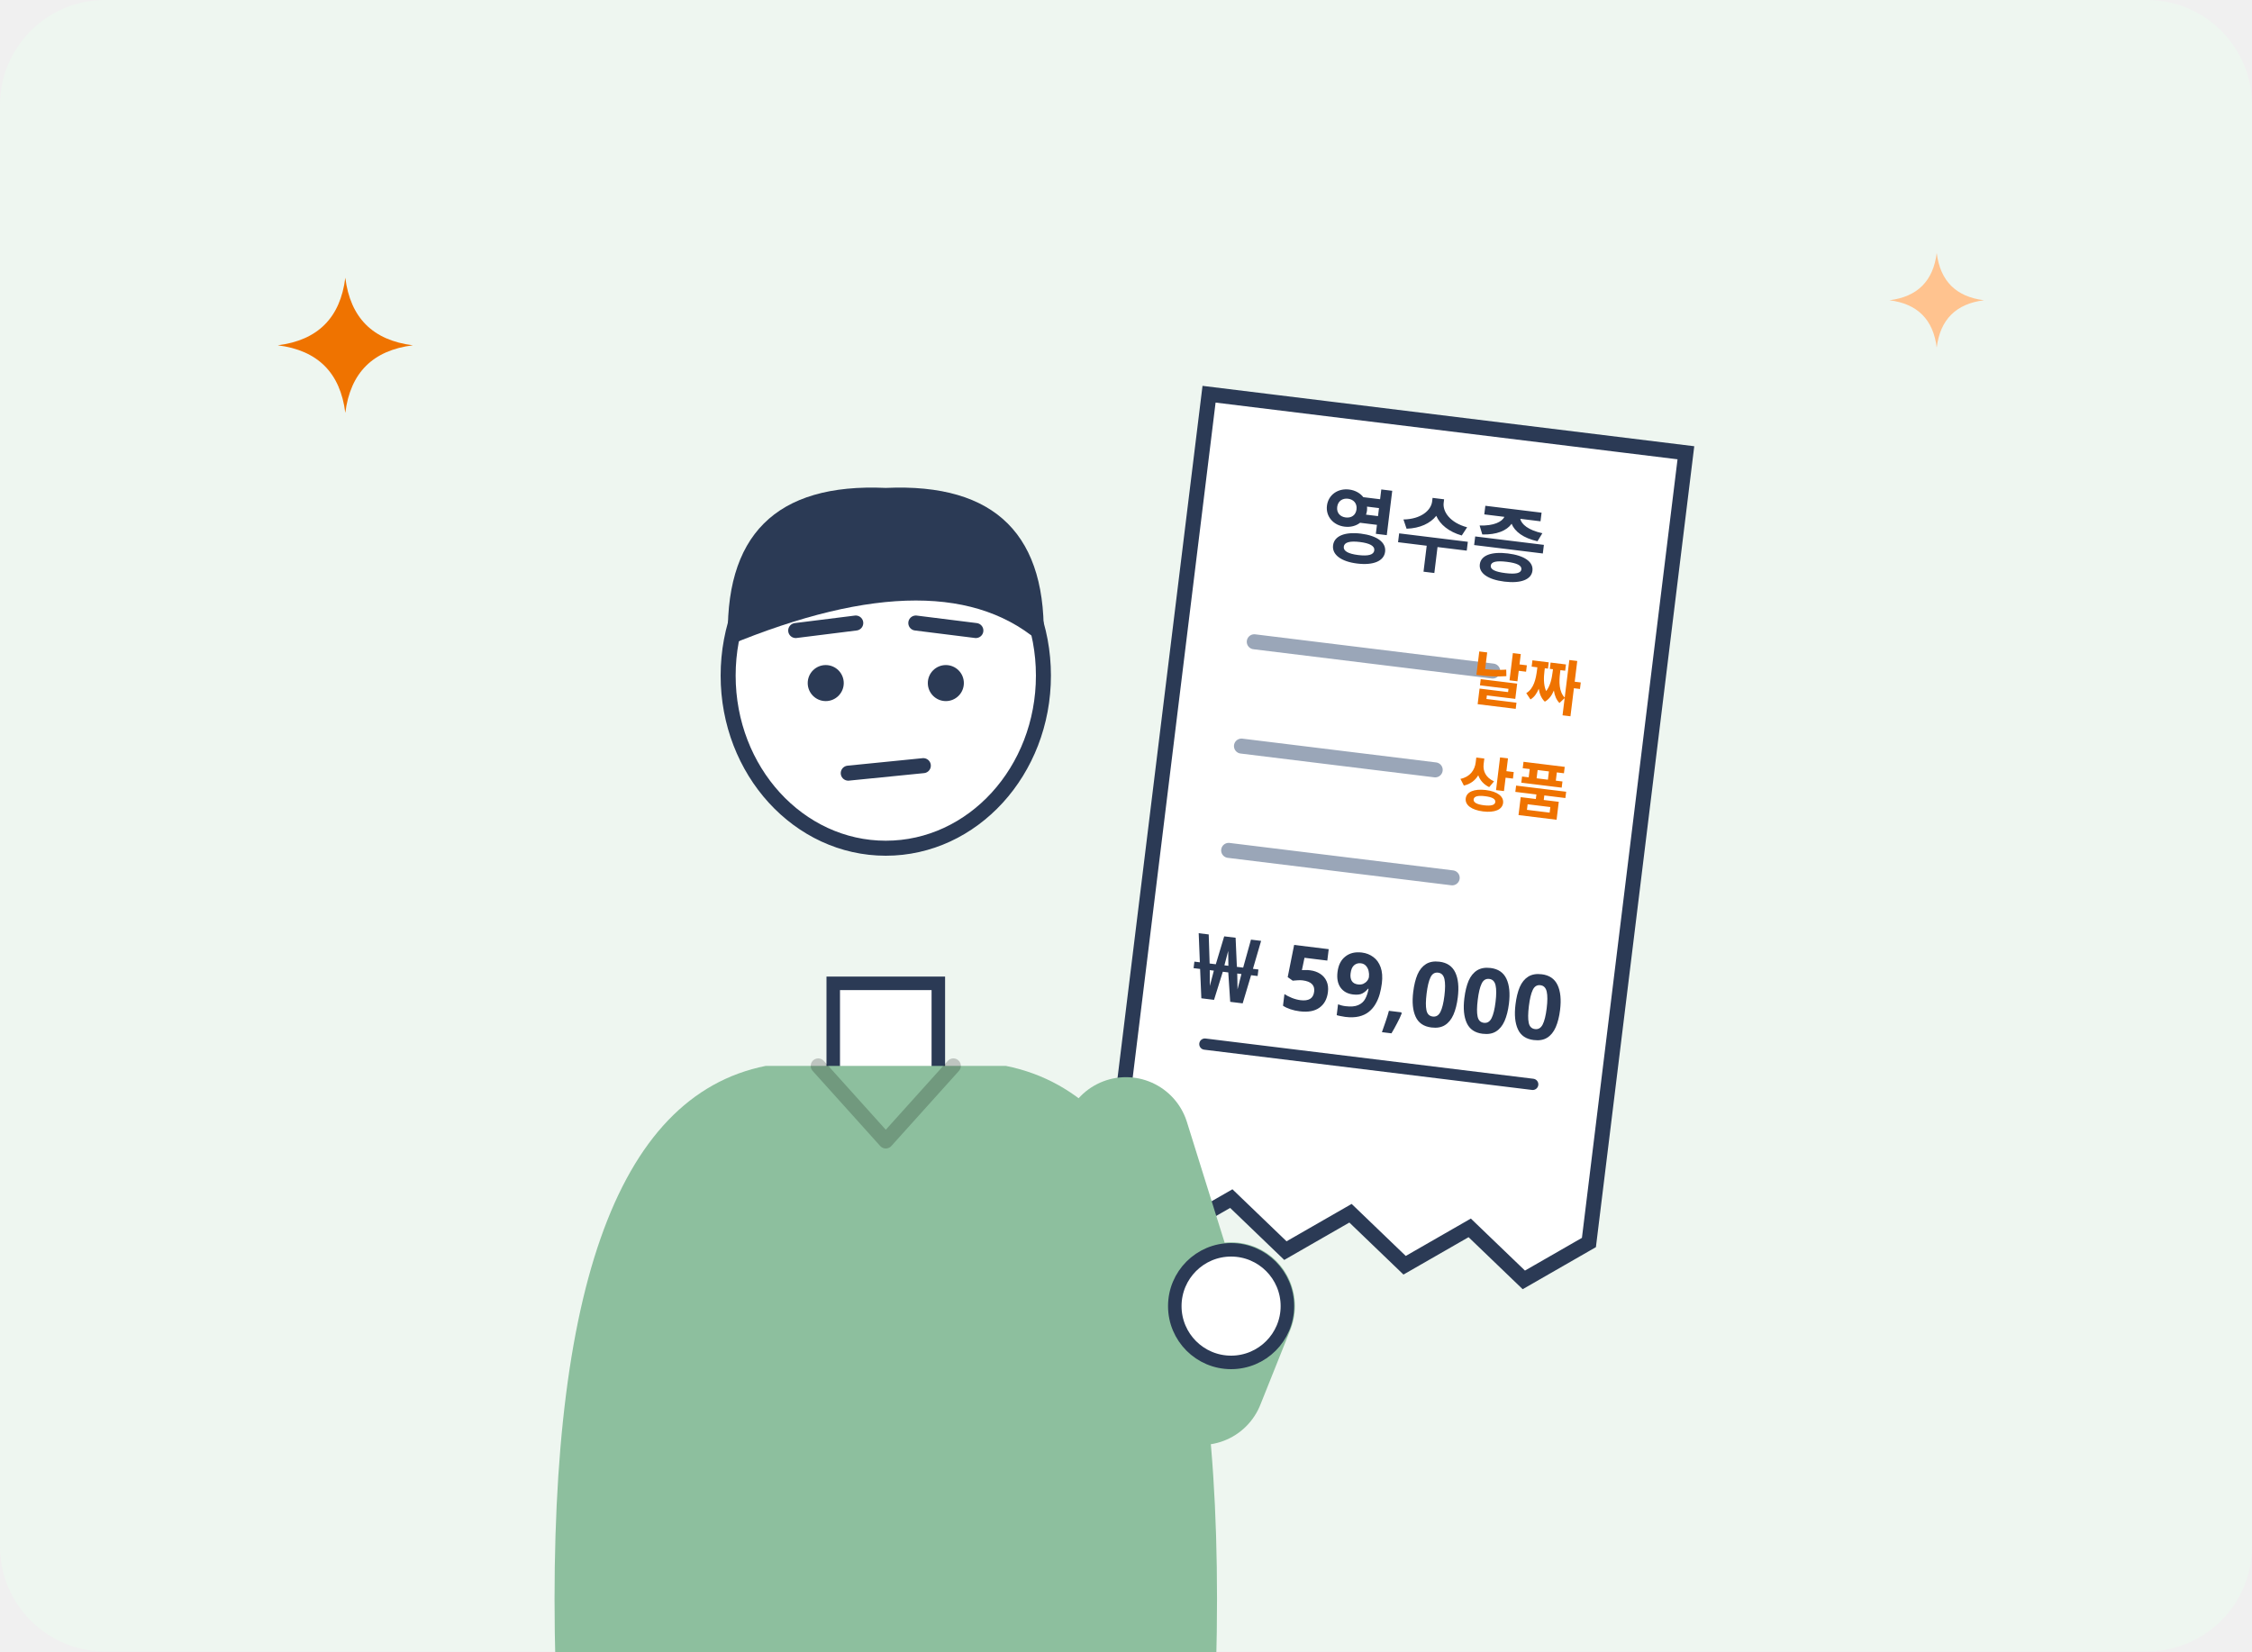
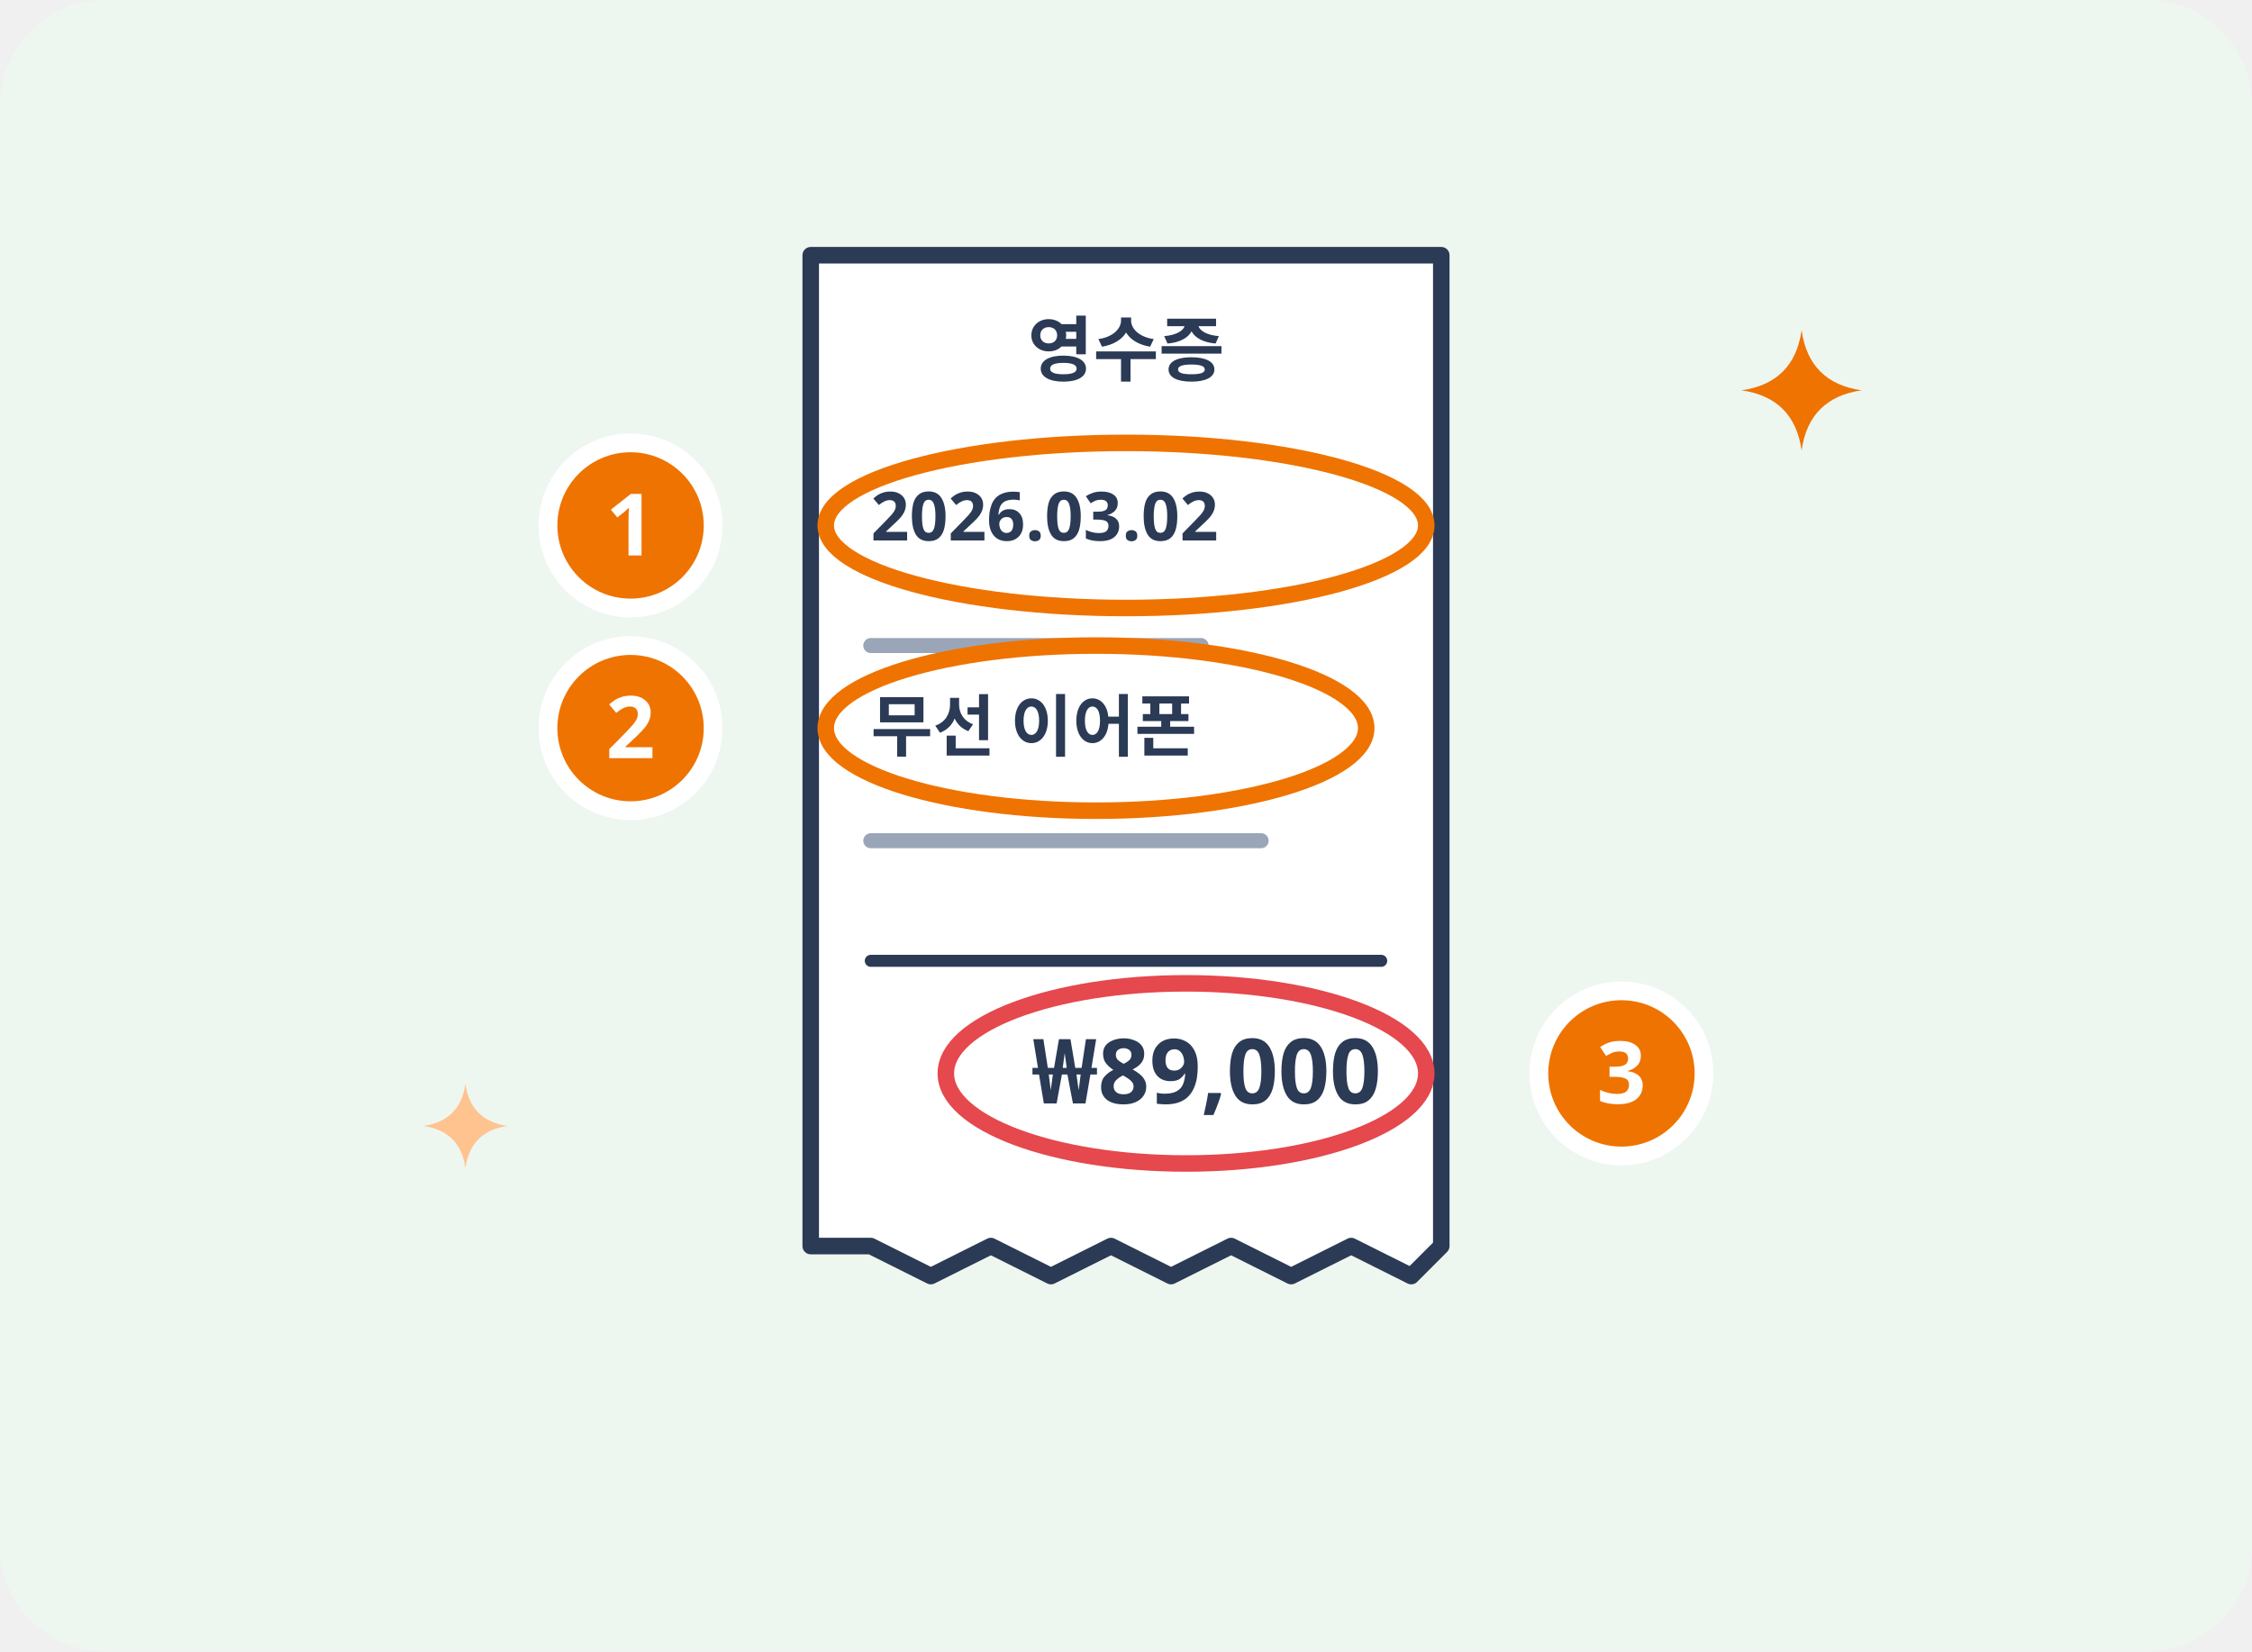
<svg xmlns="http://www.w3.org/2000/svg" viewBox="0 0 300 220">
  <rect width="300" height="220" rx="14" fill="#eef6f0" />
-   <g>
-     <rect x="111" y="131" width="14" height="12" fill="#fff" stroke="#2b3a55" stroke-width="1.8" />
-     <path d="M74 222 Q72 148 102 142 L134 142 Q164 148 162 222 Z" fill="#8dbf9e" />
-     <path d="M109 142 L118 152 L127 142" fill="none" stroke="#00000033" stroke-width="2" stroke-linecap="round" stroke-linejoin="round" />
-     <g transform="translate(186 112) rotate(7)">
-       <path d="M-32 -56 L32 -56 L32 50 L24 56 L16 50 L8 56 L0 50 L-8 56 L-16 50 L-24 56 L-32 50 Z" fill="#fff" stroke="#2b3a55" stroke-width="2" />
-       <text x="0" y="-37" text-anchor="middle" font-size="11" font-weight="800" fill="#2b3a55" font-family="sans-serif">영수증</text>
-       <path d="M-22 -24 L10 -24" fill="none" stroke="#9aa6b8" stroke-width="2" stroke-linecap="round" stroke-linejoin="round" />
-       <text x="22" y="-20" text-anchor="end" font-size="8" fill="#ef7300" font-weight="800" font-family="sans-serif">날짜</text>
-       <path d="M-22 -10 L4 -10" fill="none" stroke="#9aa6b8" stroke-width="2" stroke-linecap="round" stroke-linejoin="round" />
-       <text x="22" y="-6" text-anchor="end" font-size="8" fill="#ef7300" font-weight="800" font-family="sans-serif">상품</text>
-       <path d="M-22 4 L8 4" fill="none" stroke="#9aa6b8" stroke-width="2" stroke-linecap="round" stroke-linejoin="round" />
-       <path d="M-22 30 L22 30" fill="none" stroke="#2b3a55" stroke-width="1.5" stroke-linecap="round" stroke-linejoin="round" />
-       <text x="0" y="24" text-anchor="middle" font-size="12" font-weight="900" fill="#2b3a55" font-family="sans-serif">₩ 59,000</text>
-     </g>
-     <path d="M150 152 L160 184 L164 174" fill="none" stroke="#8dbf9e" stroke-width="17" stroke-linecap="round" stroke-linejoin="round" />
-     <circle cx="164" cy="174" r="7.5" fill="#fff" stroke="#2b3a55" stroke-width="1.8" />
-     <ellipse cx="118" cy="90" rx="21" ry="23" fill="#fff" stroke="#2b3a55" stroke-width="2" />
-     <path d="M97 86 Q96 64 118 65 Q140 64 139 86 Q126 74 97 86 Z" fill="#2b3a55" />
-     <circle cx="110" cy="91" r="2.4" fill="#2b3a55" />
-     <circle cx="126" cy="91" r="2.4" fill="#2b3a55" />
-     <path d="M113 103 L123 102" fill="none" stroke="#2b3a55" stroke-width="2" stroke-linecap="round" stroke-linejoin="round" />
-     <path d="M106 84 L114 83" fill="none" stroke="#2b3a55" stroke-width="2" stroke-linecap="round" stroke-linejoin="round" />
-     <path d="M130 84 L122 83" fill="none" stroke="#2b3a55" stroke-width="2" stroke-linecap="round" stroke-linejoin="round" />
-     <path transform="translate(46 46) scale(1)" d="M0 -9 Q1 -1 9 0 Q1 1 0 9 Q-1 1 -9 0 Q-1 -1 0 -9Z" fill="#ef7300" />
-     <path transform="translate(258 40) scale(0.7)" d="M0 -9 Q1 -1 9 0 Q1 1 0 9 Q-1 1 -9 0 Q-1 -1 0 -9Z" fill="#ffc38f" />
-   </g>
+   <path d="M108 34 H192 V166 L188 170 L180 166 L172 170 L164 166 L156 170 L148 166 L140 170 L132 166 L124 170 L116 166 L108 166 Z" fill="#fff" stroke="#2b3a55" stroke-width="2.2" stroke-linejoin="round" />
+   <text x="150.0" y="50" text-anchor="middle" font-size="9.5" font-weight="800" fill="#2b3a55" font-family="Pretendard,'Noto Sans KR','Apple SD Gothic Neo',sans-serif">영수증</text>
+   <text x="116" y="72" text-anchor="start" font-size="9" font-weight="700" fill="#2b3a55" font-family="Pretendard,'Noto Sans KR','Apple SD Gothic Neo',sans-serif">2026.03.02</text>
+   <rect x="114" y="63" width="0" height="9" rx="2" fill="#ffd9ad" />
+   <path d="M116 86 h44" fill="none" stroke="#9aa6b8" stroke-width="2" stroke-linecap="round" stroke-linejoin="round" />
+   <text x="116" y="100" text-anchor="start" font-size="9" font-weight="700" fill="#2b3a55" font-family="Pretendard,'Noto Sans KR','Apple SD Gothic Neo',sans-serif">무선 이어폰</text>
+   <path d="M116 112 h52" fill="none" stroke="#9aa6b8" stroke-width="2" stroke-linecap="round" stroke-linejoin="round" />
+   <path d="M116 128 h68" fill="none" stroke="#2b3a55" stroke-width="1.6" stroke-linecap="round" stroke-linejoin="round" />
+   <text x="184" y="147" text-anchor="end" font-size="12" font-weight="900" fill="#2b3a55" font-family="Pretendard,'Noto Sans KR','Apple SD Gothic Neo',sans-serif">₩89,000</text>
+   <ellipse cx="150" cy="70" rx="40" ry="11" fill="none" stroke="#ef7300" stroke-width="2.2" />
+   <ellipse cx="146" cy="97" rx="36" ry="11" fill="none" stroke="#ef7300" stroke-width="2.2" />
+   <ellipse cx="158" cy="143" rx="32" ry="12" fill="none" stroke="#e5484d" stroke-width="2.2" />
+   <circle cx="84" cy="70" r="11" fill="#ef7300" stroke="#fff" stroke-width="2.5" />
+   <text x="84" y="74" text-anchor="middle" font-size="11.5" font-weight="900" fill="#fff" font-family="Pretendard,'Noto Sans KR','Apple SD Gothic Neo',sans-serif">1</text>
+   <circle cx="84" cy="97" r="11" fill="#ef7300" stroke="#fff" stroke-width="2.5" />
+   <text x="84" y="101" text-anchor="middle" font-size="11.5" font-weight="900" fill="#fff" font-family="Pretendard,'Noto Sans KR','Apple SD Gothic Neo',sans-serif">2</text>
+   <circle cx="216" cy="143" r="11" fill="#ef7300" stroke="#fff" stroke-width="2.5" />
+   <text x="216" y="147" text-anchor="middle" font-size="11.5" font-weight="900" fill="#fff" font-family="Pretendard,'Noto Sans KR','Apple SD Gothic Neo',sans-serif">3</text>
+   <path transform="translate(240 52) scale(1)" d="M0 -8 Q1 -1 8 0 Q1 1 0 8 Q-1 1 -8 0 Q-1 -1 0 -8Z" fill="#ef7300" />
+   <path transform="translate(62 150) scale(0.7)" d="M0 -8 Q1 -1 8 0 Q1 1 0 8 Q-1 1 -8 0 Q-1 -1 0 -8Z" fill="#ffc38f" />
</svg>
